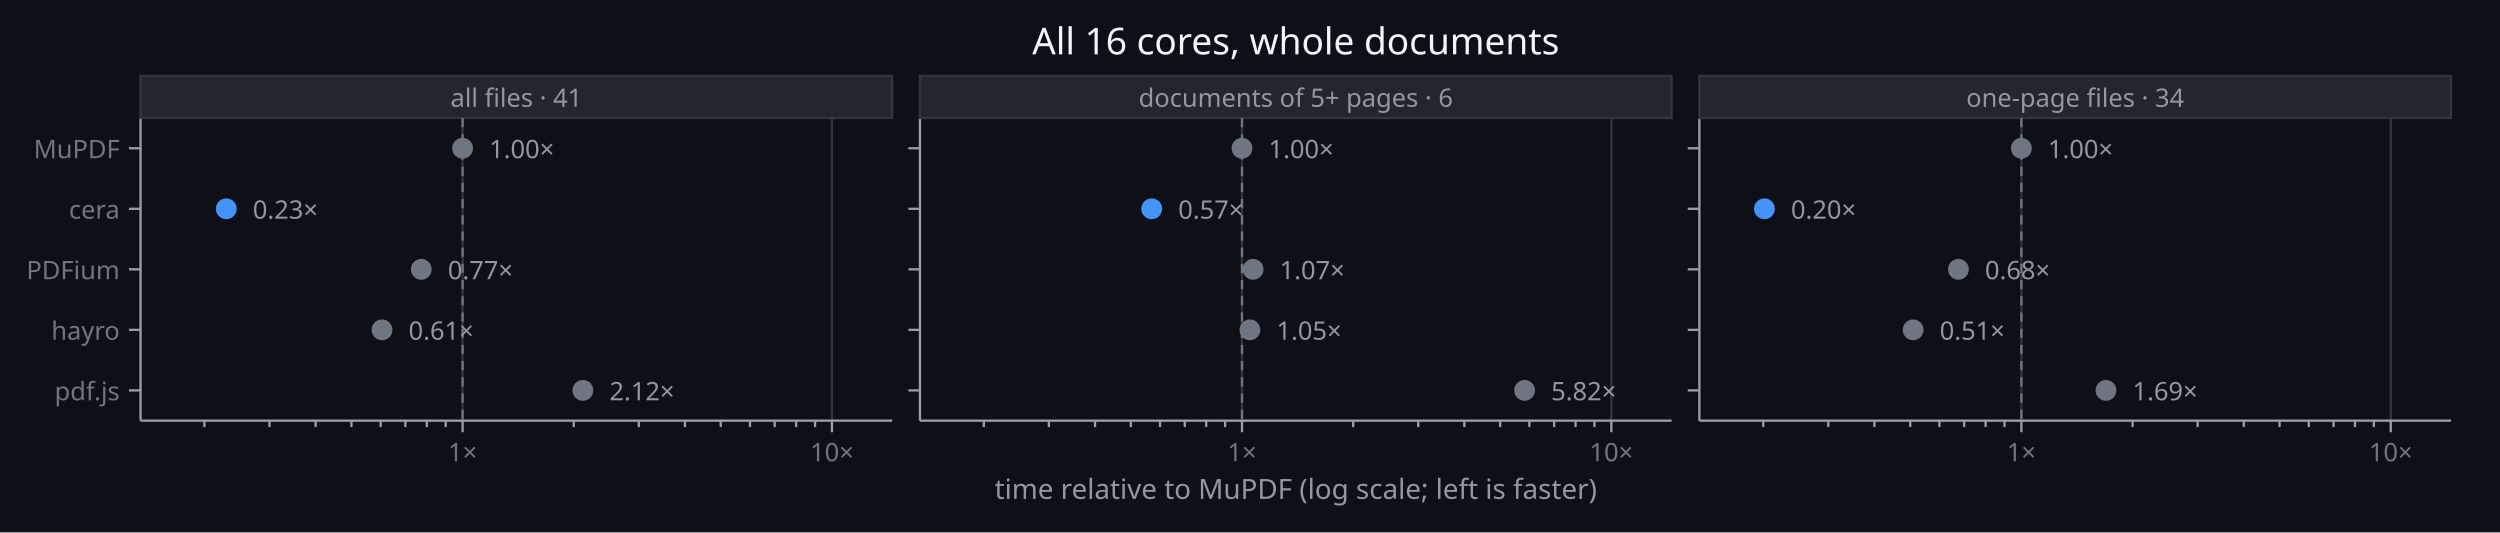
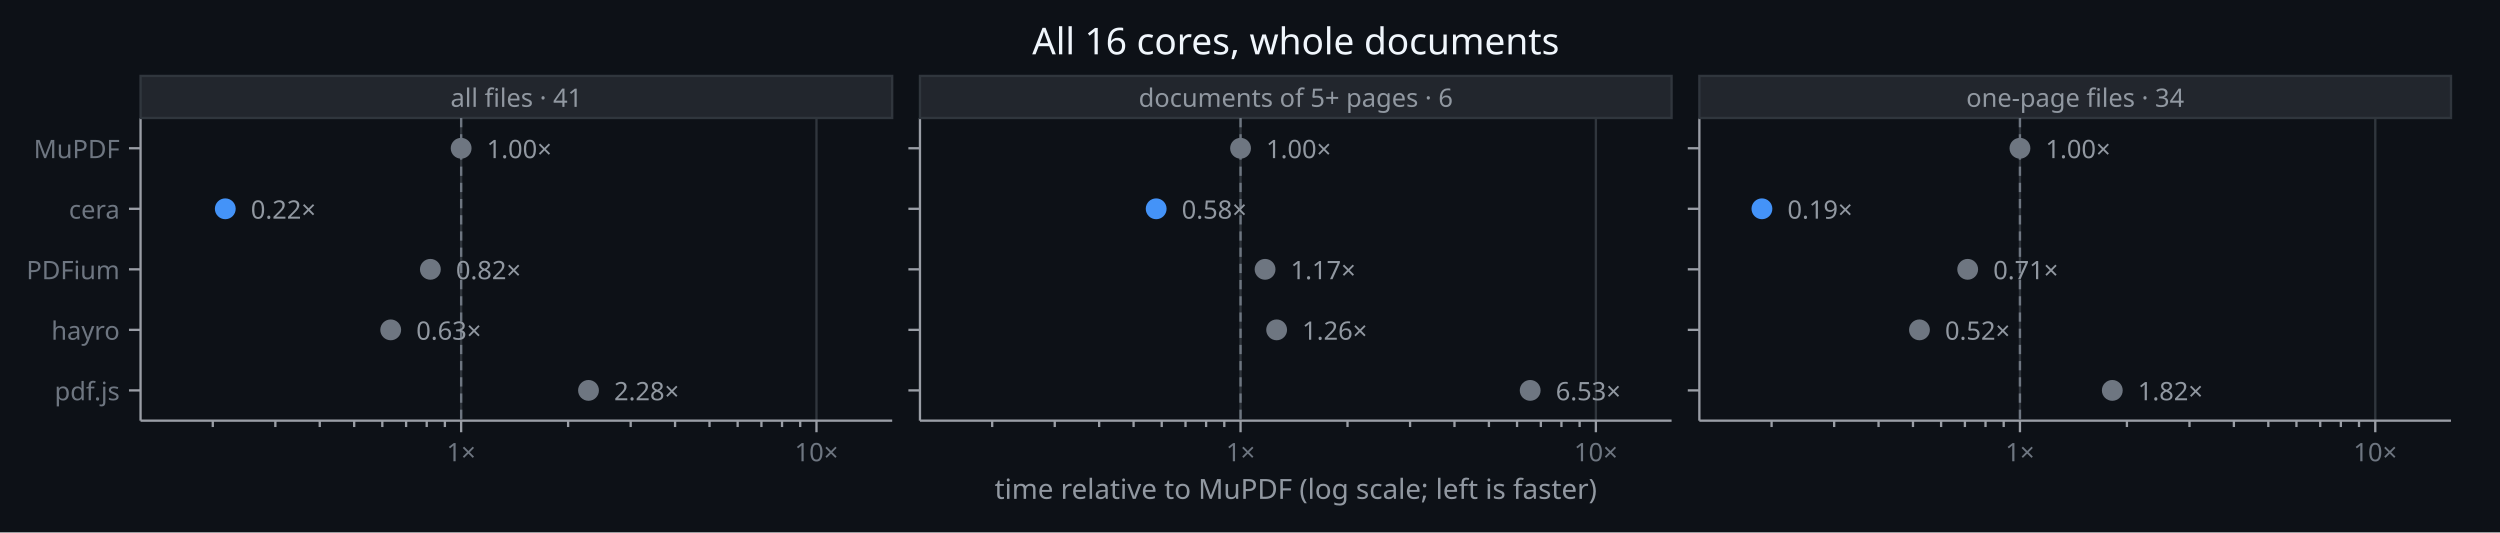
<svg xmlns="http://www.w3.org/2000/svg" width="1080" height="230" viewBox="0 0 1080 230" role="img" aria-labelledby="figure-title">
  <defs>
    <clipPath id="c1">
      <path d="M60.721,50.975 L385.423,50.975 L385.423,181.725 L60.721,181.725 Z" />
    </clipPath>
    <path id="m2" d="M4.5,0 C4.5,2.485 2.485,4.5 0,4.5 C-2.485,4.5 -4.5,2.485 -4.5,0 C-4.5,-2.485 -2.485,-4.5 0,-4.5 C2.485,-4.5 4.5,-2.485 4.5,0 Z" fill="#6e7681" />
    <path id="m3" d="M4.5,0 C4.5,2.485 2.485,4.5 0,4.5 C-2.485,4.5 -4.5,2.485 -4.5,0 C-4.5,-2.485 -2.485,-4.5 0,-4.5 C2.485,-4.5 4.5,-2.485 4.5,0 Z" fill="#4493f8" />
    <clipPath id="c4">
      <path d="M397.423,50.975 L722.124,50.975 L722.124,181.725 L397.423,181.725 Z" />
    </clipPath>
    <clipPath id="c5">
      <path d="M734.124,50.975 L1058.826,50.975 L1058.826,181.725 L734.124,181.725 Z" />
    </clipPath>
  </defs>
  <path d="M0,0 L1080,0 L1080,230 L0,230 Z" fill="#0d1117" />
-   <polyline fill="none" points="199.84,50.975 199.84,181.725" stroke="#30363d" />
-   <polyline fill="none" points="359.397,50.975 359.397,181.725" stroke="#30363d" />
+   <polyline fill="none" points="199.215,50.975 199.215,181.725" stroke="#30363d" />
+   <polyline fill="none" points="352.716,50.975 352.716,181.725" stroke="#30363d" />
  <polyline fill="none" points="60.721,181.725 385.423,181.725" stroke="#9a9ea6" />
  <polyline fill="none" points="60.721,50.975 60.721,181.725" stroke="#9a9ea6" />
-   <polyline fill="none" points="88.315,181.725 88.315,184.475" stroke="#9a9ea6" />
-   <polyline fill="none" points="116.411,181.725 116.411,184.475" stroke="#9a9ea6" />
-   <polyline fill="none" points="136.346,181.725 136.346,184.475" stroke="#9a9ea6" />
-   <polyline fill="none" points="151.809,181.725 151.809,184.475" stroke="#9a9ea6" />
-   <polyline fill="none" points="164.443,181.725 164.443,184.475" stroke="#9a9ea6" />
-   <polyline fill="none" points="175.125,181.725 175.125,184.475" stroke="#9a9ea6" />
-   <polyline fill="none" points="184.378,181.725 184.378,184.475" stroke="#9a9ea6" />
-   <polyline fill="none" points="192.539,181.725 192.539,184.475" stroke="#9a9ea6" />
-   <polyline fill="none" points="199.84,181.725 199.84,186.725" stroke="#9a9ea6" />
-   <text x="199.84" y="190.725" font-family="sans-serif" font-size="11" text-anchor="middle" dominant-baseline="hanging" fill="#6e7681">1×</text>
-   <polyline fill="none" points="247.872,181.725 247.872,184.475" stroke="#9a9ea6" />
-   <polyline fill="none" points="275.968,181.725 275.968,184.475" stroke="#9a9ea6" />
-   <polyline fill="none" points="295.903,181.725 295.903,184.475" stroke="#9a9ea6" />
-   <polyline fill="none" points="311.366,181.725 311.366,184.475" stroke="#9a9ea6" />
-   <polyline fill="none" points="324,181.725 324,184.475" stroke="#9a9ea6" />
-   <polyline fill="none" points="334.681,181.725 334.681,184.475" stroke="#9a9ea6" />
-   <polyline fill="none" points="343.934,181.725 343.934,184.475" stroke="#9a9ea6" />
-   <polyline fill="none" points="352.096,181.725 352.096,184.475" stroke="#9a9ea6" />
-   <polyline fill="none" points="359.397,181.725 359.397,186.725" stroke="#9a9ea6" />
-   <text x="359.397" y="190.725" font-family="sans-serif" font-size="11" text-anchor="middle" dominant-baseline="hanging" fill="#6e7681">10×</text>
+   <polyline fill="none" points="91.922,181.725 91.922,184.475" stroke="#9a9ea6" />
+   <polyline fill="none" points="118.952,181.725 118.952,184.475" stroke="#9a9ea6" />
+   <polyline fill="none" points="138.131,181.725 138.131,184.475" stroke="#9a9ea6" />
+   <polyline fill="none" points="153.006,181.725 153.006,184.475" stroke="#9a9ea6" />
+   <polyline fill="none" points="165.161,181.725 165.161,184.475" stroke="#9a9ea6" />
+   <polyline fill="none" points="175.437,181.725 175.437,184.475" stroke="#9a9ea6" />
+   <polyline fill="none" points="184.339,181.725 184.339,184.475" stroke="#9a9ea6" />
+   <polyline fill="none" points="192.191,181.725 192.191,184.475" stroke="#9a9ea6" />
+   <polyline fill="none" points="199.215,181.725 199.215,186.725" stroke="#9a9ea6" />
+   <text x="199.215" y="190.725" font-family="sans-serif" font-size="11" text-anchor="middle" dominant-baseline="hanging" fill="#6e7681">1×</text>
+   <polyline fill="none" points="245.423,181.725 245.423,184.475" stroke="#9a9ea6" />
+   <polyline fill="none" points="272.454,181.725 272.454,184.475" stroke="#9a9ea6" />
+   <polyline fill="none" points="291.632,181.725 291.632,184.475" stroke="#9a9ea6" />
+   <polyline fill="none" points="306.508,181.725 306.508,184.475" stroke="#9a9ea6" />
+   <polyline fill="none" points="318.662,181.725 318.662,184.475" stroke="#9a9ea6" />
+   <polyline fill="none" points="328.938,181.725 328.938,184.475" stroke="#9a9ea6" />
+   <polyline fill="none" points="337.84,181.725 337.84,184.475" stroke="#9a9ea6" />
+   <polyline fill="none" points="345.692,181.725 345.692,184.475" stroke="#9a9ea6" />
+   <polyline fill="none" points="352.716,181.725 352.716,186.725" stroke="#9a9ea6" />
+   <text x="352.716" y="190.725" font-family="sans-serif" font-size="11" text-anchor="middle" dominant-baseline="hanging" fill="#6e7681">10×</text>
  <polyline fill="none" points="55.721,168.65 60.721,168.65" stroke="#9a9ea6" />
  <text x="51.721" y="168.65" font-family="sans-serif" font-size="11" text-anchor="end" dominant-baseline="central" fill="#6e7681">pdf.js</text>
  <polyline fill="none" points="55.721,142.5 60.721,142.5" stroke="#9a9ea6" />
  <text x="51.721" y="142.5" font-family="sans-serif" font-size="11" text-anchor="end" dominant-baseline="central" fill="#6e7681">hayro</text>
  <polyline fill="none" points="55.721,116.35 60.721,116.35" stroke="#9a9ea6" />
  <text x="51.721" y="116.35" font-family="sans-serif" font-size="11" text-anchor="end" dominant-baseline="central" fill="#6e7681">PDFium</text>
  <polyline fill="none" points="55.721,90.2 60.721,90.2" stroke="#9a9ea6" />
  <text x="51.721" y="90.2" font-family="sans-serif" font-size="11" text-anchor="end" dominant-baseline="central" fill="#6e7681">cera</text>
  <polyline fill="none" points="55.721,64.05 60.721,64.05" stroke="#9a9ea6" />
  <text x="51.721" y="64.05" font-family="sans-serif" font-size="11" text-anchor="end" dominant-baseline="central" fill="#6e7681">MuPDF</text>
  <path d="M60.721,32.8 L385.423,32.8 L385.423,50.975 L60.721,50.975 Z" fill="#22262d" />
  <path fill="none" d="M60.721,32.8 L385.423,32.8 L385.423,50.975 L60.721,50.975 Z" stroke="#30363d" />
  <text x="223.072" y="41.887" font-family="sans-serif" font-size="11" text-anchor="middle" dominant-baseline="central" fill="#9198a1">all files · 41</text>
-   <polyline fill="none" points="536.542,50.975 536.542,181.725" stroke="#30363d" />
-   <polyline fill="none" points="696.099,50.975 696.099,181.725" stroke="#30363d" />
+   <polyline fill="none" points="535.917,50.975 535.917,181.725" stroke="#30363d" />
+   <polyline fill="none" points="689.418,50.975 689.418,181.725" stroke="#30363d" />
  <polyline fill="none" points="397.423,181.725 722.124,181.725" stroke="#9a9ea6" />
  <polyline fill="none" points="397.423,50.975 397.423,181.725" stroke="#9a9ea6" />
-   <polyline fill="none" points="425.016,181.725 425.016,184.475" stroke="#9a9ea6" />
-   <polyline fill="none" points="453.113,181.725 453.113,184.475" stroke="#9a9ea6" />
-   <polyline fill="none" points="473.048,181.725 473.048,184.475" stroke="#9a9ea6" />
-   <polyline fill="none" points="488.51,181.725 488.51,184.475" stroke="#9a9ea6" />
-   <polyline fill="none" points="501.144,181.725 501.144,184.475" stroke="#9a9ea6" />
-   <polyline fill="none" points="511.826,181.725 511.826,184.475" stroke="#9a9ea6" />
-   <polyline fill="none" points="521.079,181.725 521.079,184.475" stroke="#9a9ea6" />
-   <polyline fill="none" points="529.241,181.725 529.241,184.475" stroke="#9a9ea6" />
-   <polyline fill="none" points="536.542,181.725 536.542,186.725" stroke="#9a9ea6" />
-   <text x="536.542" y="190.725" font-family="sans-serif" font-size="11" text-anchor="middle" dominant-baseline="hanging" fill="#6e7681">1×</text>
-   <polyline fill="none" points="584.573,181.725 584.573,184.475" stroke="#9a9ea6" />
-   <polyline fill="none" points="612.67,181.725 612.67,184.475" stroke="#9a9ea6" />
-   <polyline fill="none" points="632.605,181.725 632.605,184.475" stroke="#9a9ea6" />
-   <polyline fill="none" points="648.067,181.725 648.067,184.475" stroke="#9a9ea6" />
-   <polyline fill="none" points="660.701,181.725 660.701,184.475" stroke="#9a9ea6" />
-   <polyline fill="none" points="671.383,181.725 671.383,184.475" stroke="#9a9ea6" />
-   <polyline fill="none" points="680.636,181.725 680.636,184.475" stroke="#9a9ea6" />
-   <polyline fill="none" points="688.798,181.725 688.798,184.475" stroke="#9a9ea6" />
-   <polyline fill="none" points="696.099,181.725 696.099,186.725" stroke="#9a9ea6" />
-   <text x="696.099" y="190.725" font-family="sans-serif" font-size="11" text-anchor="middle" dominant-baseline="hanging" fill="#6e7681">10×</text>
+   <polyline fill="none" points="428.624,181.725 428.624,184.475" stroke="#9a9ea6" />
+   <polyline fill="none" points="455.654,181.725 455.654,184.475" stroke="#9a9ea6" />
+   <polyline fill="none" points="474.832,181.725 474.832,184.475" stroke="#9a9ea6" />
+   <polyline fill="none" points="489.708,181.725 489.708,184.475" stroke="#9a9ea6" />
+   <polyline fill="none" points="501.862,181.725 501.862,184.475" stroke="#9a9ea6" />
+   <polyline fill="none" points="512.139,181.725 512.139,184.475" stroke="#9a9ea6" />
+   <polyline fill="none" points="521.041,181.725 521.041,184.475" stroke="#9a9ea6" />
+   <polyline fill="none" points="528.893,181.725 528.893,184.475" stroke="#9a9ea6" />
+   <polyline fill="none" points="535.917,181.725 535.917,186.725" stroke="#9a9ea6" />
+   <text x="535.917" y="190.725" font-family="sans-serif" font-size="11" text-anchor="middle" dominant-baseline="hanging" fill="#6e7681">1×</text>
+   <polyline fill="none" points="582.125,181.725 582.125,184.475" stroke="#9a9ea6" />
+   <polyline fill="none" points="609.155,181.725 609.155,184.475" stroke="#9a9ea6" />
+   <polyline fill="none" points="628.333,181.725 628.333,184.475" stroke="#9a9ea6" />
+   <polyline fill="none" points="643.209,181.725 643.209,184.475" stroke="#9a9ea6" />
+   <polyline fill="none" points="655.364,181.725 655.364,184.475" stroke="#9a9ea6" />
+   <polyline fill="none" points="665.64,181.725 665.64,184.475" stroke="#9a9ea6" />
+   <polyline fill="none" points="674.542,181.725 674.542,184.475" stroke="#9a9ea6" />
+   <polyline fill="none" points="682.394,181.725 682.394,184.475" stroke="#9a9ea6" />
+   <polyline fill="none" points="689.418,181.725 689.418,186.725" stroke="#9a9ea6" />
+   <text x="689.418" y="190.725" font-family="sans-serif" font-size="11" text-anchor="middle" dominant-baseline="hanging" fill="#6e7681">10×</text>
  <polyline fill="none" points="392.423,168.65 397.423,168.65" stroke="#9a9ea6" />
  <polyline fill="none" points="392.423,142.5 397.423,142.5" stroke="#9a9ea6" />
  <polyline fill="none" points="392.423,116.35 397.423,116.35" stroke="#9a9ea6" />
  <polyline fill="none" points="392.423,90.2 397.423,90.2" stroke="#9a9ea6" />
  <polyline fill="none" points="392.423,64.05 397.423,64.05" stroke="#9a9ea6" />
  <path d="M397.423,32.8 L722.124,32.8 L722.124,50.975 L397.423,50.975 Z" fill="#22262d" />
  <path fill="none" d="M397.423,32.8 L722.124,32.8 L722.124,50.975 L397.423,50.975 Z" stroke="#30363d" />
  <text x="559.774" y="41.887" font-family="sans-serif" font-size="11" text-anchor="middle" dominant-baseline="central" fill="#9198a1">documents of 5+ pages · 6</text>
-   <polyline fill="none" points="873.244,50.975 873.244,181.725" stroke="#30363d" />
-   <polyline fill="none" points="1032.8,50.975 1032.8,181.725" stroke="#30363d" />
+   <polyline fill="none" points="872.618,50.975 872.618,181.725" stroke="#30363d" />
+   <polyline fill="none" points="1026.119,50.975 1026.119,181.725" stroke="#30363d" />
  <polyline fill="none" points="734.124,181.725 1058.826,181.725" stroke="#9a9ea6" />
  <polyline fill="none" points="734.124,50.975 734.124,181.725" stroke="#9a9ea6" />
-   <polyline fill="none" points="761.718,181.725 761.718,184.475" stroke="#9a9ea6" />
-   <polyline fill="none" points="789.815,181.725 789.815,184.475" stroke="#9a9ea6" />
-   <polyline fill="none" points="809.75,181.725 809.75,184.475" stroke="#9a9ea6" />
-   <polyline fill="none" points="825.212,181.725 825.212,184.475" stroke="#9a9ea6" />
-   <polyline fill="none" points="837.846,181.725 837.846,184.475" stroke="#9a9ea6" />
-   <polyline fill="none" points="848.528,181.725 848.528,184.475" stroke="#9a9ea6" />
-   <polyline fill="none" points="857.781,181.725 857.781,184.475" stroke="#9a9ea6" />
-   <polyline fill="none" points="865.943,181.725 865.943,184.475" stroke="#9a9ea6" />
-   <polyline fill="none" points="873.244,181.725 873.244,186.725" stroke="#9a9ea6" />
-   <text x="873.244" y="190.725" font-family="sans-serif" font-size="11" text-anchor="middle" dominant-baseline="hanging" fill="#6e7681">1×</text>
-   <polyline fill="none" points="921.275,181.725 921.275,184.475" stroke="#9a9ea6" />
-   <polyline fill="none" points="949.372,181.725 949.372,184.475" stroke="#9a9ea6" />
-   <polyline fill="none" points="969.306,181.725 969.306,184.475" stroke="#9a9ea6" />
-   <polyline fill="none" points="984.769,181.725 984.769,184.475" stroke="#9a9ea6" />
-   <polyline fill="none" points="997.403,181.725 997.403,184.475" stroke="#9a9ea6" />
-   <polyline fill="none" points="1008.085,181.725 1008.085,184.475" stroke="#9a9ea6" />
-   <polyline fill="none" points="1017.338,181.725 1017.338,184.475" stroke="#9a9ea6" />
-   <polyline fill="none" points="1025.5,181.725 1025.5,184.475" stroke="#9a9ea6" />
-   <polyline fill="none" points="1032.8,181.725 1032.8,186.725" stroke="#9a9ea6" />
-   <text x="1032.8" y="190.725" font-family="sans-serif" font-size="11" text-anchor="middle" dominant-baseline="hanging" fill="#6e7681">10×</text>
+   <polyline fill="none" points="765.326,181.725 765.326,184.475" stroke="#9a9ea6" />
+   <polyline fill="none" points="792.356,181.725 792.356,184.475" stroke="#9a9ea6" />
+   <polyline fill="none" points="811.534,181.725 811.534,184.475" stroke="#9a9ea6" />
+   <polyline fill="none" points="826.41,181.725 826.41,184.475" stroke="#9a9ea6" />
+   <polyline fill="none" points="838.564,181.725 838.564,184.475" stroke="#9a9ea6" />
+   <polyline fill="none" points="848.841,181.725 848.841,184.475" stroke="#9a9ea6" />
+   <polyline fill="none" points="857.742,181.725 857.742,184.475" stroke="#9a9ea6" />
+   <polyline fill="none" points="865.594,181.725 865.594,184.475" stroke="#9a9ea6" />
+   <polyline fill="none" points="872.618,181.725 872.618,186.725" stroke="#9a9ea6" />
+   <text x="872.618" y="190.725" font-family="sans-serif" font-size="11" text-anchor="middle" dominant-baseline="hanging" fill="#6e7681">1×</text>
+   <polyline fill="none" points="918.827,181.725 918.827,184.475" stroke="#9a9ea6" />
+   <polyline fill="none" points="945.857,181.725 945.857,184.475" stroke="#9a9ea6" />
+   <polyline fill="none" points="965.035,181.725 965.035,184.475" stroke="#9a9ea6" />
+   <polyline fill="none" points="979.911,181.725 979.911,184.475" stroke="#9a9ea6" />
+   <polyline fill="none" points="992.065,181.725 992.065,184.475" stroke="#9a9ea6" />
+   <polyline fill="none" points="1002.342,181.725 1002.342,184.475" stroke="#9a9ea6" />
+   <polyline fill="none" points="1011.244,181.725 1011.244,184.475" stroke="#9a9ea6" />
+   <polyline fill="none" points="1019.096,181.725 1019.096,184.475" stroke="#9a9ea6" />
+   <polyline fill="none" points="1026.119,181.725 1026.119,186.725" stroke="#9a9ea6" />
+   <text x="1026.119" y="190.725" font-family="sans-serif" font-size="11" text-anchor="middle" dominant-baseline="hanging" fill="#6e7681">10×</text>
  <polyline fill="none" points="729.124,168.65 734.124,168.65" stroke="#9a9ea6" />
  <polyline fill="none" points="729.124,142.5 734.124,142.5" stroke="#9a9ea6" />
  <polyline fill="none" points="729.124,116.35 734.124,116.35" stroke="#9a9ea6" />
  <polyline fill="none" points="729.124,90.2 734.124,90.2" stroke="#9a9ea6" />
  <polyline fill="none" points="729.124,64.05 734.124,64.05" stroke="#9a9ea6" />
  <path d="M734.124,32.8 L1058.826,32.8 L1058.826,50.975 L734.124,50.975 Z" fill="#22262d" />
  <path fill="none" d="M734.124,32.8 L1058.826,32.8 L1058.826,50.975 L734.124,50.975 Z" stroke="#30363d" />
  <text x="896.475" y="41.887" font-family="sans-serif" font-size="11" text-anchor="middle" dominant-baseline="central" fill="#9198a1">one-page files · 34</text>
  <text x="559.773" y="23.488" font-family="sans-serif" font-size="16" text-anchor="middle" fill="#f0f6fc">All 16 cores, whole documents</text>
  <text x="559.773" y="215.516" font-family="sans-serif" font-size="12" text-anchor="middle" fill="#9198a1">time relative to MuPDF (log scale; left is faster)</text>
  <g clip-path="url(#c1)">
-     <polyline fill="none" points="199.84,50.975 199.84,181.725" stroke="#6e7681" stroke-dasharray="4 3" />
-     <use href="#m2" x="199.84" y="64.05" />
-     <use href="#m2" x="182.001" y="116.35" />
-     <use href="#m2" x="165.04" y="142.5" />
-     <use href="#m2" x="251.802" y="168.65" />
-     <use href="#m3" x="97.749" y="90.2" />
-     <text x="211.309" y="64.05" font-family="sans-serif" font-size="11" dominant-baseline="central" fill="#9198a1">1.00×</text>
-     <text x="109.218" y="90.2" font-family="sans-serif" font-size="11" dominant-baseline="central" fill="#9198a1">0.23×</text>
-     <text x="193.471" y="116.35" font-family="sans-serif" font-size="11" dominant-baseline="central" fill="#9198a1">0.77×</text>
-     <text x="176.51" y="142.5" font-family="sans-serif" font-size="11" dominant-baseline="central" fill="#9198a1">0.61×</text>
-     <text x="263.271" y="168.65" font-family="sans-serif" font-size="11" dominant-baseline="central" fill="#9198a1">2.12×</text>
+     <polyline fill="none" points="199.215,50.975 199.215,181.725" stroke="#6e7681" stroke-dasharray="4 3" />
+     <use href="#m2" x="199.215" y="64.05" />
+     <use href="#m2" x="185.922" y="116.35" />
+     <use href="#m2" x="168.786" y="142.5" />
+     <use href="#m2" x="254.234" y="168.65" />
+     <use href="#m3" x="97.322" y="90.2" />
+     <text x="210.249" y="64.05" font-family="sans-serif" font-size="11" dominant-baseline="central" fill="#9198a1">1.00×</text>
+     <text x="108.356" y="90.2" font-family="sans-serif" font-size="11" dominant-baseline="central" fill="#9198a1">0.22×</text>
+     <text x="196.956" y="116.35" font-family="sans-serif" font-size="11" dominant-baseline="central" fill="#9198a1">0.82×</text>
+     <text x="179.82" y="142.5" font-family="sans-serif" font-size="11" dominant-baseline="central" fill="#9198a1">0.63×</text>
+     <text x="265.268" y="168.65" font-family="sans-serif" font-size="11" dominant-baseline="central" fill="#9198a1">2.28×</text>
  </g>
  <g clip-path="url(#c4)">
-     <polyline fill="none" points="536.542,50.975 536.542,181.725" stroke="#6e7681" stroke-dasharray="4 3" />
-     <use href="#m2" x="536.542" y="64.05" />
-     <use href="#m2" x="541.331" y="116.35" />
-     <use href="#m2" x="539.968" y="142.5" />
-     <use href="#m2" x="658.63" y="168.65" />
-     <use href="#m3" x="497.536" y="90.2" />
-     <text x="548.011" y="64.05" font-family="sans-serif" font-size="11" dominant-baseline="central" fill="#9198a1">1.00×</text>
-     <text x="509.006" y="90.2" font-family="sans-serif" font-size="11" dominant-baseline="central" fill="#9198a1">0.57×</text>
-     <text x="552.8" y="116.35" font-family="sans-serif" font-size="11" dominant-baseline="central" fill="#9198a1">1.07×</text>
-     <text x="551.437" y="142.5" font-family="sans-serif" font-size="11" dominant-baseline="central" fill="#9198a1">1.05×</text>
-     <text x="670.1" y="168.65" font-family="sans-serif" font-size="11" dominant-baseline="central" fill="#9198a1">5.82×</text>
+     <polyline fill="none" points="535.917,50.975 535.917,181.725" stroke="#6e7681" stroke-dasharray="4 3" />
+     <use href="#m2" x="535.917" y="64.05" />
+     <use href="#m2" x="546.509" y="116.35" />
+     <use href="#m2" x="551.507" y="142.5" />
+     <use href="#m2" x="661.04" y="168.65" />
+     <use href="#m3" x="499.467" y="90.2" />
+     <text x="546.951" y="64.05" font-family="sans-serif" font-size="11" dominant-baseline="central" fill="#9198a1">1.00×</text>
+     <text x="510.501" y="90.2" font-family="sans-serif" font-size="11" dominant-baseline="central" fill="#9198a1">0.58×</text>
+     <text x="557.543" y="116.35" font-family="sans-serif" font-size="11" dominant-baseline="central" fill="#9198a1">1.17×</text>
+     <text x="562.541" y="142.5" font-family="sans-serif" font-size="11" dominant-baseline="central" fill="#9198a1">1.26×</text>
+     <text x="672.074" y="168.65" font-family="sans-serif" font-size="11" dominant-baseline="central" fill="#9198a1">6.53×</text>
  </g>
  <g clip-path="url(#c5)">
-     <polyline fill="none" points="873.244,50.975 873.244,181.725" stroke="#6e7681" stroke-dasharray="4 3" />
-     <use href="#m2" x="873.244" y="64.05" />
-     <use href="#m2" x="846.041" y="116.35" />
-     <use href="#m2" x="826.482" y="142.5" />
-     <use href="#m2" x="909.774" y="168.65" />
-     <use href="#m3" x="762.221" y="90.2" />
-     <text x="884.713" y="64.05" font-family="sans-serif" font-size="11" dominant-baseline="central" fill="#9198a1">1.00×</text>
-     <text x="773.69" y="90.2" font-family="sans-serif" font-size="11" dominant-baseline="central" fill="#9198a1">0.20×</text>
-     <text x="857.51" y="116.35" font-family="sans-serif" font-size="11" dominant-baseline="central" fill="#9198a1">0.68×</text>
-     <text x="837.952" y="142.5" font-family="sans-serif" font-size="11" dominant-baseline="central" fill="#9198a1">0.51×</text>
-     <text x="921.243" y="168.65" font-family="sans-serif" font-size="11" dominant-baseline="central" fill="#9198a1">1.69×</text>
+     <polyline fill="none" points="872.618,50.975 872.618,181.725" stroke="#6e7681" stroke-dasharray="4 3" />
+     <use href="#m2" x="872.618" y="64.05" />
+     <use href="#m2" x="850.038" y="116.35" />
+     <use href="#m2" x="829.209" y="142.5" />
+     <use href="#m2" x="912.513" y="168.65" />
+     <use href="#m3" x="761.155" y="90.2" />
+     <text x="883.652" y="64.05" font-family="sans-serif" font-size="11" dominant-baseline="central" fill="#9198a1">1.00×</text>
+     <text x="772.189" y="90.2" font-family="sans-serif" font-size="11" dominant-baseline="central" fill="#9198a1">0.19×</text>
+     <text x="861.072" y="116.35" font-family="sans-serif" font-size="11" dominant-baseline="central" fill="#9198a1">0.71×</text>
+     <text x="840.243" y="142.5" font-family="sans-serif" font-size="11" dominant-baseline="central" fill="#9198a1">0.52×</text>
+     <text x="923.547" y="168.65" font-family="sans-serif" font-size="11" dominant-baseline="central" fill="#9198a1">1.82×</text>
  </g>
</svg>
